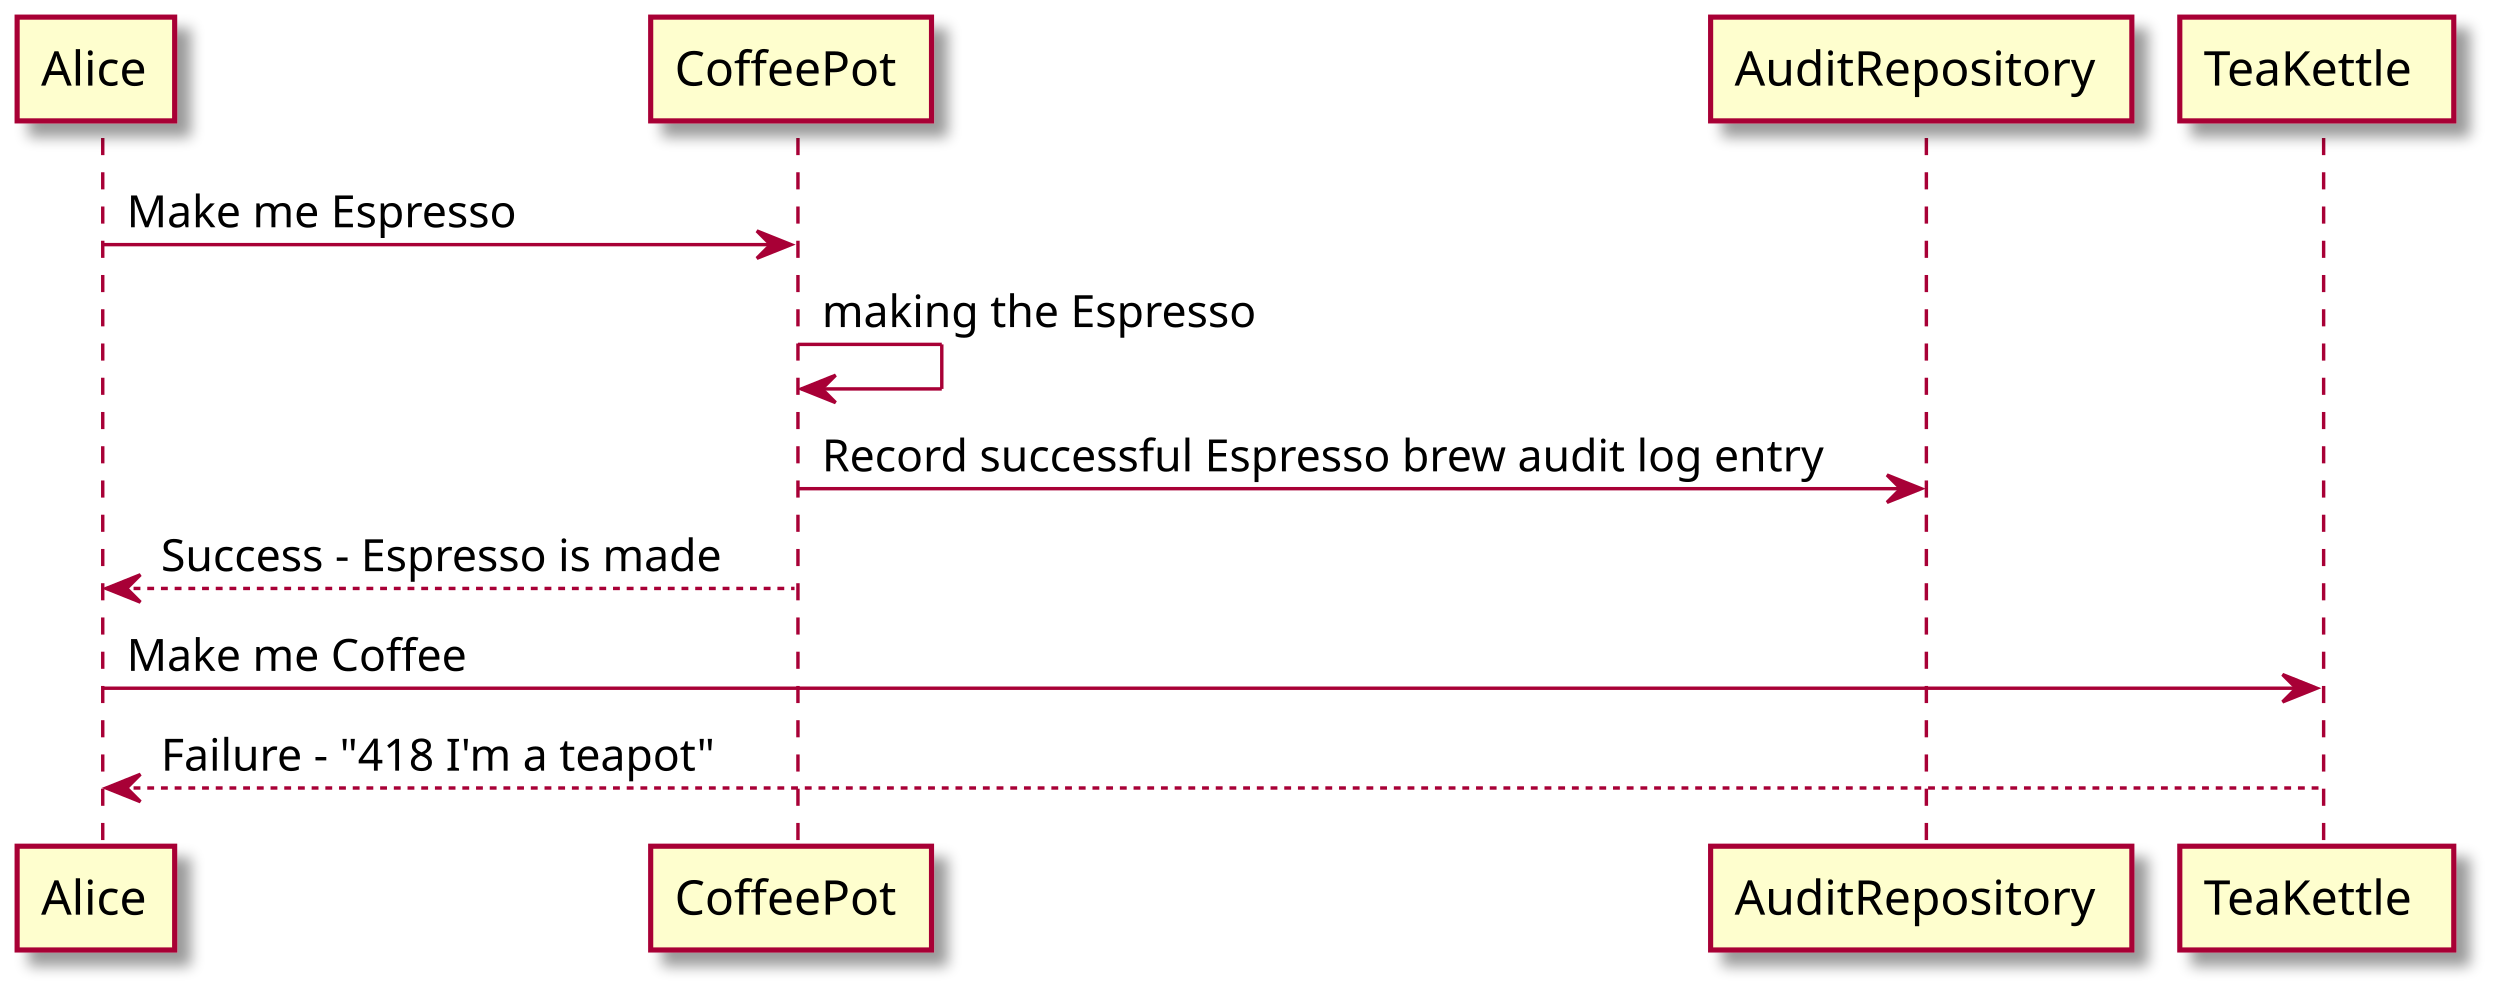
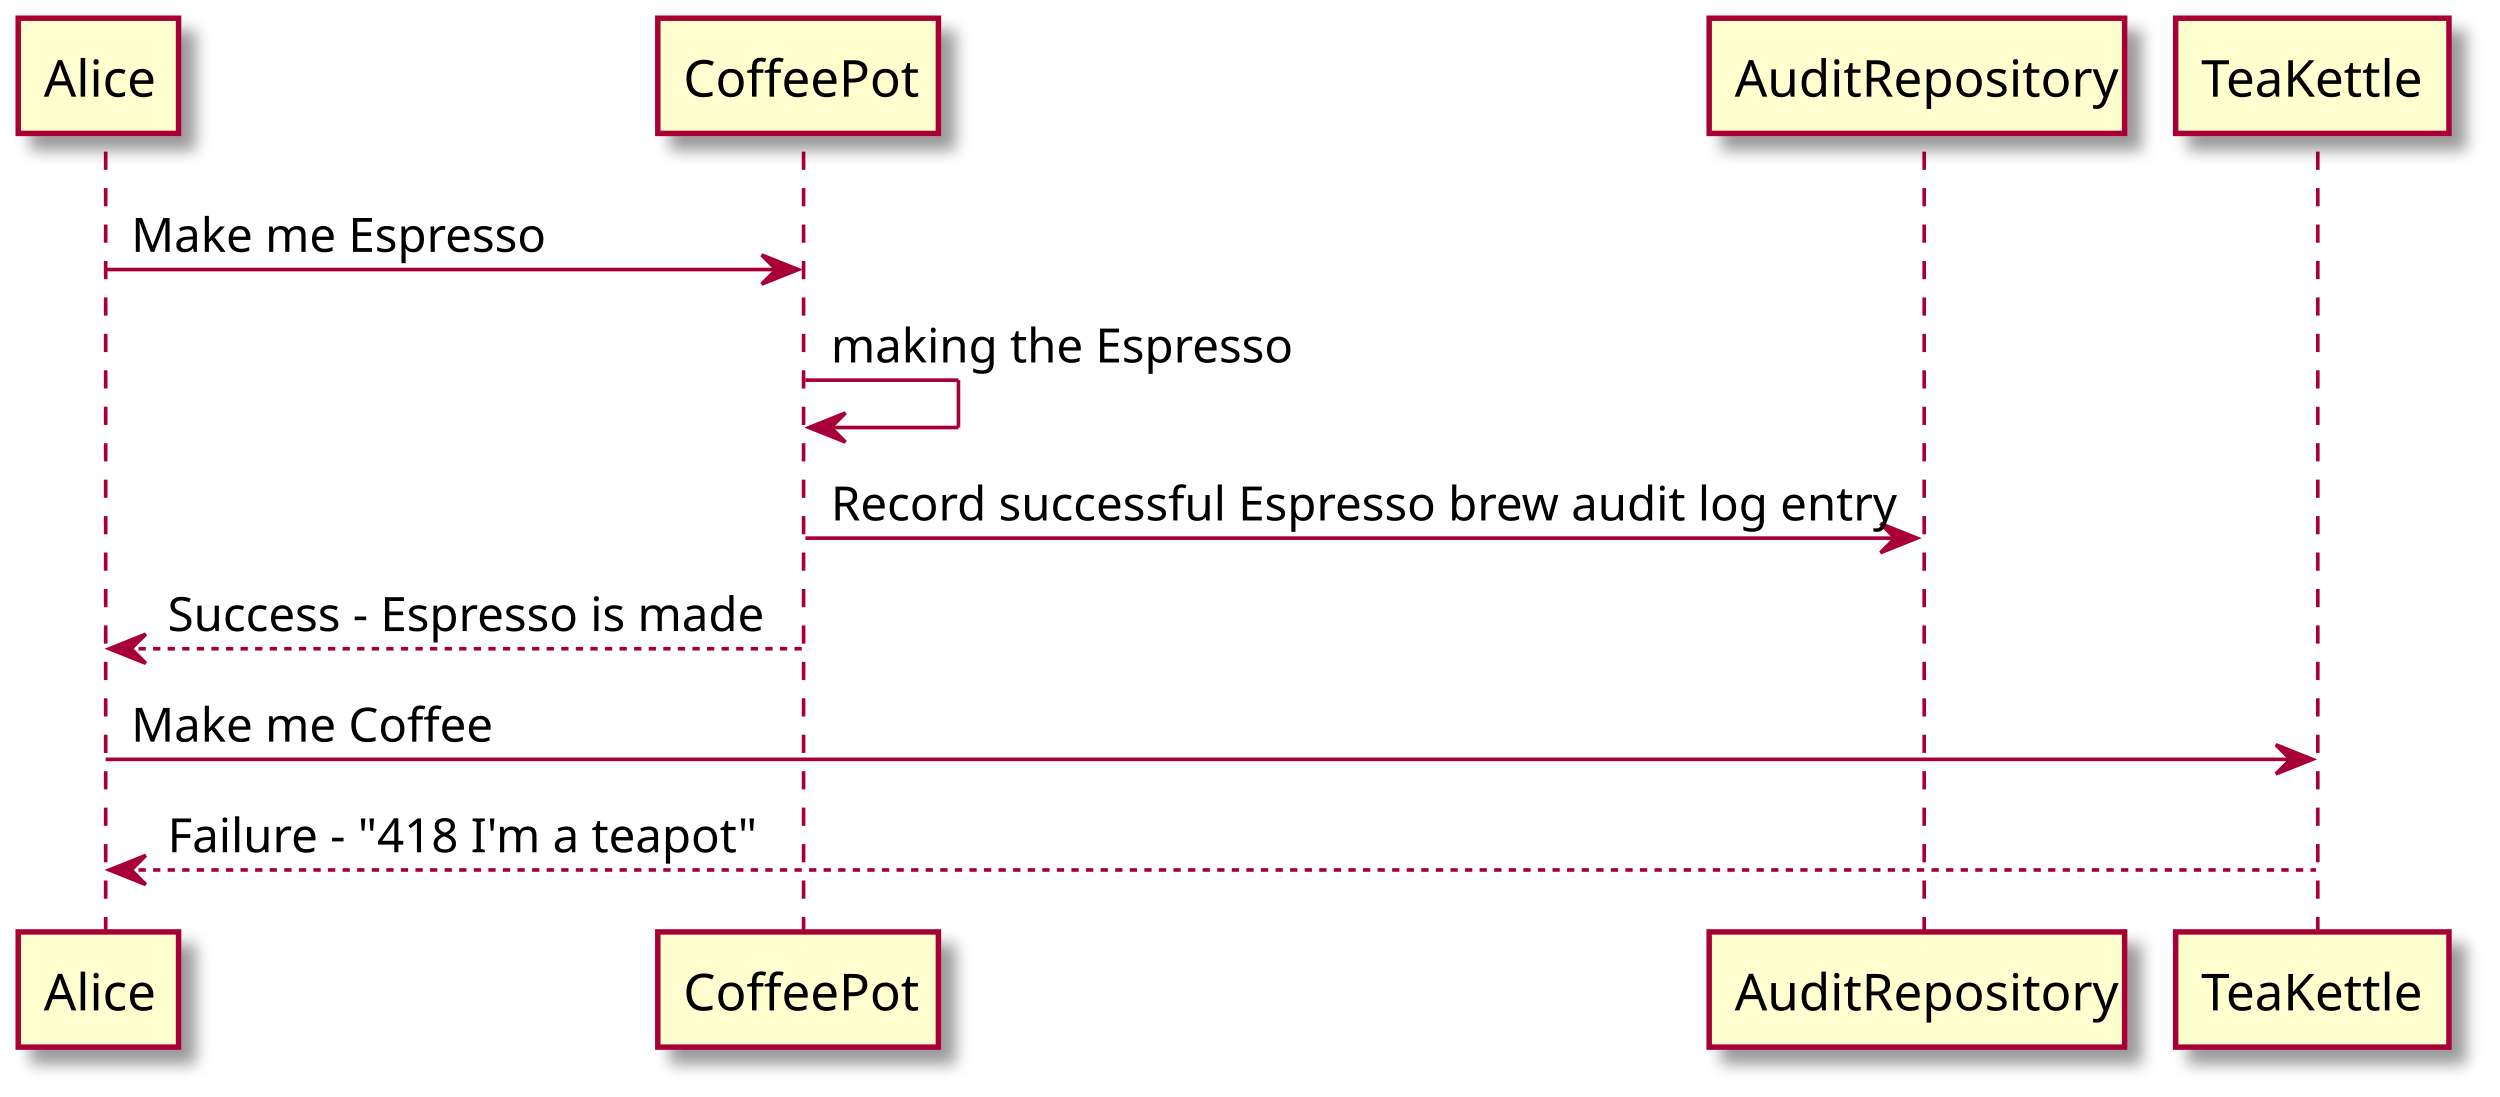
- <svg xmlns="http://www.w3.org/2000/svg" contentScriptType="application/ecmascript" contentStyleType="text/css" height="291px" preserveAspectRatio="none" style="width:730px;height:291px;" version="1.1" viewBox="0 0 730 291" width="730px" zoomAndPan="magnify">
+ <svg xmlns="http://www.w3.org/2000/svg" contentScriptType="application/ecmascript" contentStyleType="text/css" height="301px" preserveAspectRatio="none" style="width:686px;height:301px;" version="1.1" viewBox="0 0 686 301" width="686px" zoomAndPan="magnify">
  <defs>
    <filter height="300%" id="fjlml6y3kd9xh" width="300%" x="-1" y="-1">
      <feGaussianBlur result="blurOut" stdDeviation="2.0" />
      <feColorMatrix in="blurOut" result="blurOut2" type="matrix" values="0 0 0 0 0 0 0 0 0 0 0 0 0 0 0 0 0 0 .4 0" />
      <feOffset dx="4.0" dy="4.0" in="blurOut2" result="blurOut3" />
      <feBlend in="SourceGraphic" in2="blurOut3" mode="normal" />
    </filter>
  </defs>
  <g>
-     <line style="stroke:#A80036;stroke-width:1.0;stroke-dasharray:5.0,5.0;" x1="30" x2="30" y1="40.297" y2="248.094" />
-     <line style="stroke:#A80036;stroke-width:1.0;stroke-dasharray:5.0,5.0;" x1="233" x2="233" y1="40.297" y2="248.094" />
-     <line style="stroke:#A80036;stroke-width:1.0;stroke-dasharray:5.0,5.0;" x1="562.5" x2="562.5" y1="40.297" y2="248.094" />
-     <line style="stroke:#A80036;stroke-width:1.0;stroke-dasharray:5.0,5.0;" x1="678.5" x2="678.5" y1="40.297" y2="248.094" />
-     <rect fill="#FEFECE" filter="url(#fjlml6y3kd9xh)" height="30.297" style="stroke:#A80036;stroke-width:1.5;" width="46" x="5" y="5" />
-     <text fill="#000000" font-family="sans-serif" font-size="14" lengthAdjust="spacing" textLength="32" x="12" y="24.995">Alice</text>
-     <rect fill="#FEFECE" filter="url(#fjlml6y3kd9xh)" height="30.297" style="stroke:#A80036;stroke-width:1.5;" width="46" x="5" y="247.094" />
-     <text fill="#000000" font-family="sans-serif" font-size="14" lengthAdjust="spacing" textLength="32" x="12" y="267.089">Alice</text>
-     <rect fill="#FEFECE" filter="url(#fjlml6y3kd9xh)" height="30.297" style="stroke:#A80036;stroke-width:1.5;" width="82" x="190" y="5" />
-     <text fill="#000000" font-family="sans-serif" font-size="14" lengthAdjust="spacing" textLength="68" x="197" y="24.995">CoffeePot</text>
-     <rect fill="#FEFECE" filter="url(#fjlml6y3kd9xh)" height="30.297" style="stroke:#A80036;stroke-width:1.5;" width="82" x="190" y="247.094" />
-     <text fill="#000000" font-family="sans-serif" font-size="14" lengthAdjust="spacing" textLength="68" x="197" y="267.089">CoffeePot</text>
-     <rect fill="#FEFECE" filter="url(#fjlml6y3kd9xh)" height="30.297" style="stroke:#A80036;stroke-width:1.5;" width="123" x="499.5" y="5" />
-     <text fill="#000000" font-family="sans-serif" font-size="14" lengthAdjust="spacing" textLength="109" x="506.5" y="24.995">AuditRepository</text>
-     <rect fill="#FEFECE" filter="url(#fjlml6y3kd9xh)" height="30.297" style="stroke:#A80036;stroke-width:1.5;" width="123" x="499.5" y="247.094" />
-     <text fill="#000000" font-family="sans-serif" font-size="14" lengthAdjust="spacing" textLength="109" x="506.5" y="267.089">AuditRepository</text>
-     <rect fill="#FEFECE" filter="url(#fjlml6y3kd9xh)" height="30.297" style="stroke:#A80036;stroke-width:1.5;" width="80" x="636.5" y="5" />
-     <text fill="#000000" font-family="sans-serif" font-size="14" lengthAdjust="spacing" textLength="66" x="643.5" y="24.995">TeaKettle</text>
-     <rect fill="#FEFECE" filter="url(#fjlml6y3kd9xh)" height="30.297" style="stroke:#A80036;stroke-width:1.5;" width="80" x="636.5" y="247.094" />
-     <text fill="#000000" font-family="sans-serif" font-size="14" lengthAdjust="spacing" textLength="66" x="643.5" y="267.089">TeaKettle</text>
-     <polygon fill="#A80036" points="221,67.43,231,71.43,221,75.43,225,71.43" style="stroke:#A80036;stroke-width:1.0;" />
-     <line style="stroke:#A80036;stroke-width:1.0;" x1="30" x2="227" y1="71.43" y2="71.43" />
-     <text fill="#000000" font-family="sans-serif" font-size="13" lengthAdjust="spacing" textLength="121" x="37" y="66.364">Make me Espresso</text>
-     <line style="stroke:#A80036;stroke-width:1.0;" x1="233" x2="275" y1="100.562" y2="100.562" />
-     <line style="stroke:#A80036;stroke-width:1.0;" x1="275" x2="275" y1="100.562" y2="113.562" />
-     <line style="stroke:#A80036;stroke-width:1.0;" x1="234" x2="275" y1="113.562" y2="113.562" />
-     <polygon fill="#A80036" points="244,109.562,234,113.562,244,117.562,240,113.562" style="stroke:#A80036;stroke-width:1.0;" />
-     <text fill="#000000" font-family="sans-serif" font-size="13" lengthAdjust="spacing" textLength="134" x="240" y="95.497">making the Espresso</text>
-     <polygon fill="#A80036" points="551,138.695,561,142.695,551,146.695,555,142.695" style="stroke:#A80036;stroke-width:1.0;" />
-     <line style="stroke:#A80036;stroke-width:1.0;" x1="233" x2="557" y1="142.695" y2="142.695" />
-     <text fill="#000000" font-family="sans-serif" font-size="13" lengthAdjust="spacing" textLength="306" x="240" y="137.629">Record successful Espresso brew audit log entry</text>
-     <polygon fill="#A80036" points="41,167.828,31,171.828,41,175.828,37,171.828" style="stroke:#A80036;stroke-width:1.0;" />
-     <line style="stroke:#A80036;stroke-width:1.0;stroke-dasharray:2.0,2.0;" x1="35" x2="232" y1="171.828" y2="171.828" />
-     <text fill="#000000" font-family="sans-serif" font-size="13" lengthAdjust="spacing" textLength="179" x="47" y="166.762">Success - Espresso is made</text>
-     <polygon fill="#A80036" points="666.5,196.961,676.5,200.961,666.5,204.961,670.5,200.961" style="stroke:#A80036;stroke-width:1.0;" />
-     <line style="stroke:#A80036;stroke-width:1.0;" x1="30" x2="672.5" y1="200.961" y2="200.961" />
-     <text fill="#000000" font-family="sans-serif" font-size="13" lengthAdjust="spacing" textLength="104" x="37" y="195.895">Make me Coffee</text>
-     <polygon fill="#A80036" points="41,226.094,31,230.094,41,234.094,37,230.094" style="stroke:#A80036;stroke-width:1.0;" />
-     <line style="stroke:#A80036;stroke-width:1.0;stroke-dasharray:2.0,2.0;" x1="35" x2="677.5" y1="230.094" y2="230.094" />
-     <text fill="#000000" font-family="sans-serif" font-size="13" lengthAdjust="spacing" textLength="170" x="47" y="225.028">Failure - "418 I'm a teapot"</text>
+     <line style="stroke:#A80036;stroke-width:1.0;stroke-dasharray:5.0,5.0;" x1="29" x2="29" y1="41.609" y2="256.719" />
+     <line style="stroke:#A80036;stroke-width:1.0;stroke-dasharray:5.0,5.0;" x1="220.5" x2="220.5" y1="41.609" y2="256.719" />
+     <line style="stroke:#A80036;stroke-width:1.0;stroke-dasharray:5.0,5.0;" x1="528" x2="528" y1="41.609" y2="256.719" />
+     <line style="stroke:#A80036;stroke-width:1.0;stroke-dasharray:5.0,5.0;" x1="636" x2="636" y1="41.609" y2="256.719" />
+     <rect fill="#FEFECE" filter="url(#fjlml6y3kd9xh)" height="31.609" style="stroke:#A80036;stroke-width:1.5;" width="44" x="5" y="5" />
+     <text fill="#000000" font-family="sans-serif" font-size="14" lengthAdjust="spacing" textLength="30" x="12" y="26.533">Alice</text>
+     <rect fill="#FEFECE" filter="url(#fjlml6y3kd9xh)" height="31.609" style="stroke:#A80036;stroke-width:1.5;" width="44" x="5" y="255.719" />
+     <text fill="#000000" font-family="sans-serif" font-size="14" lengthAdjust="spacing" textLength="30" x="12" y="277.252">Alice</text>
+     <rect fill="#FEFECE" filter="url(#fjlml6y3kd9xh)" height="31.609" style="stroke:#A80036;stroke-width:1.5;" width="77" x="180.5" y="5" />
+     <text fill="#000000" font-family="sans-serif" font-size="14" lengthAdjust="spacing" textLength="63" x="187.5" y="26.533">CoffeePot</text>
+     <rect fill="#FEFECE" filter="url(#fjlml6y3kd9xh)" height="31.609" style="stroke:#A80036;stroke-width:1.5;" width="77" x="180.5" y="255.719" />
+     <text fill="#000000" font-family="sans-serif" font-size="14" lengthAdjust="spacing" textLength="63" x="187.5" y="277.252">CoffeePot</text>
+     <rect fill="#FEFECE" filter="url(#fjlml6y3kd9xh)" height="31.609" style="stroke:#A80036;stroke-width:1.5;" width="114" x="469" y="5" />
+     <text fill="#000000" font-family="sans-serif" font-size="14" lengthAdjust="spacing" textLength="100" x="476" y="26.533">AuditRepository</text>
+     <rect fill="#FEFECE" filter="url(#fjlml6y3kd9xh)" height="31.609" style="stroke:#A80036;stroke-width:1.5;" width="114" x="469" y="255.719" />
+     <text fill="#000000" font-family="sans-serif" font-size="14" lengthAdjust="spacing" textLength="100" x="476" y="277.252">AuditRepository</text>
+     <rect fill="#FEFECE" filter="url(#fjlml6y3kd9xh)" height="31.609" style="stroke:#A80036;stroke-width:1.5;" width="75" x="597" y="5" />
+     <text fill="#000000" font-family="sans-serif" font-size="14" lengthAdjust="spacing" textLength="61" x="604" y="26.533">TeaKettle</text>
+     <rect fill="#FEFECE" filter="url(#fjlml6y3kd9xh)" height="31.609" style="stroke:#A80036;stroke-width:1.5;" width="75" x="597" y="255.719" />
+     <text fill="#000000" font-family="sans-serif" font-size="14" lengthAdjust="spacing" textLength="61" x="604" y="277.252">TeaKettle</text>
+     <polygon fill="#A80036" points="209,69.961,219,73.961,209,77.961,213,73.961" style="stroke:#A80036;stroke-width:1.0;" />
+     <line style="stroke:#A80036;stroke-width:1.0;" x1="29" x2="215" y1="73.961" y2="73.961" />
+     <text fill="#000000" font-family="sans-serif" font-size="13" lengthAdjust="spacing" textLength="113" x="36" y="69.105">Make me Espresso</text>
+     <line style="stroke:#A80036;stroke-width:1.0;" x1="221" x2="263" y1="104.312" y2="104.312" />
+     <line style="stroke:#A80036;stroke-width:1.0;" x1="263" x2="263" y1="104.312" y2="117.312" />
+     <line style="stroke:#A80036;stroke-width:1.0;" x1="222" x2="263" y1="117.312" y2="117.312" />
+     <polygon fill="#A80036" points="232,113.312,222,117.312,232,121.312,228,117.312" style="stroke:#A80036;stroke-width:1.0;" />
+     <text fill="#000000" font-family="sans-serif" font-size="13" lengthAdjust="spacing" textLength="123" x="228" y="99.456">making the Espresso</text>
+     <polygon fill="#A80036" points="516,143.664,526,147.664,516,151.664,520,147.664" style="stroke:#A80036;stroke-width:1.0;" />
+     <line style="stroke:#A80036;stroke-width:1.0;" x1="221" x2="522" y1="147.664" y2="147.664" />
+     <text fill="#000000" font-family="sans-serif" font-size="13" lengthAdjust="spacing" textLength="283" x="228" y="142.808">Record successful Espresso brew audit log entry</text>
+     <polygon fill="#A80036" points="40,174.016,30,178.016,40,182.016,36,178.016" style="stroke:#A80036;stroke-width:1.0;" />
+     <line style="stroke:#A80036;stroke-width:1.0;stroke-dasharray:2.0,2.0;" x1="34" x2="220" y1="178.016" y2="178.016" />
+     <text fill="#000000" font-family="sans-serif" font-size="13" lengthAdjust="spacing" textLength="168" x="46" y="173.159">Success - Espresso is made</text>
+     <polygon fill="#A80036" points="624.5,204.367,634.5,208.367,624.5,212.367,628.5,208.367" style="stroke:#A80036;stroke-width:1.0;" />
+     <line style="stroke:#A80036;stroke-width:1.0;" x1="29" x2="630.5" y1="208.367" y2="208.367" />
+     <text fill="#000000" font-family="sans-serif" font-size="13" lengthAdjust="spacing" textLength="94" x="36" y="203.511">Make me Coffee</text>
+     <polygon fill="#A80036" points="40,234.719,30,238.719,40,242.719,36,238.719" style="stroke:#A80036;stroke-width:1.0;" />
+     <line style="stroke:#A80036;stroke-width:1.0;stroke-dasharray:2.0,2.0;" x1="34" x2="635.5" y1="238.719" y2="238.719" />
+     <text fill="#000000" font-family="sans-serif" font-size="13" lengthAdjust="spacing" textLength="153" x="46" y="233.862">Failure - "418 I'm a teapot"</text>
  </g>
</svg>
